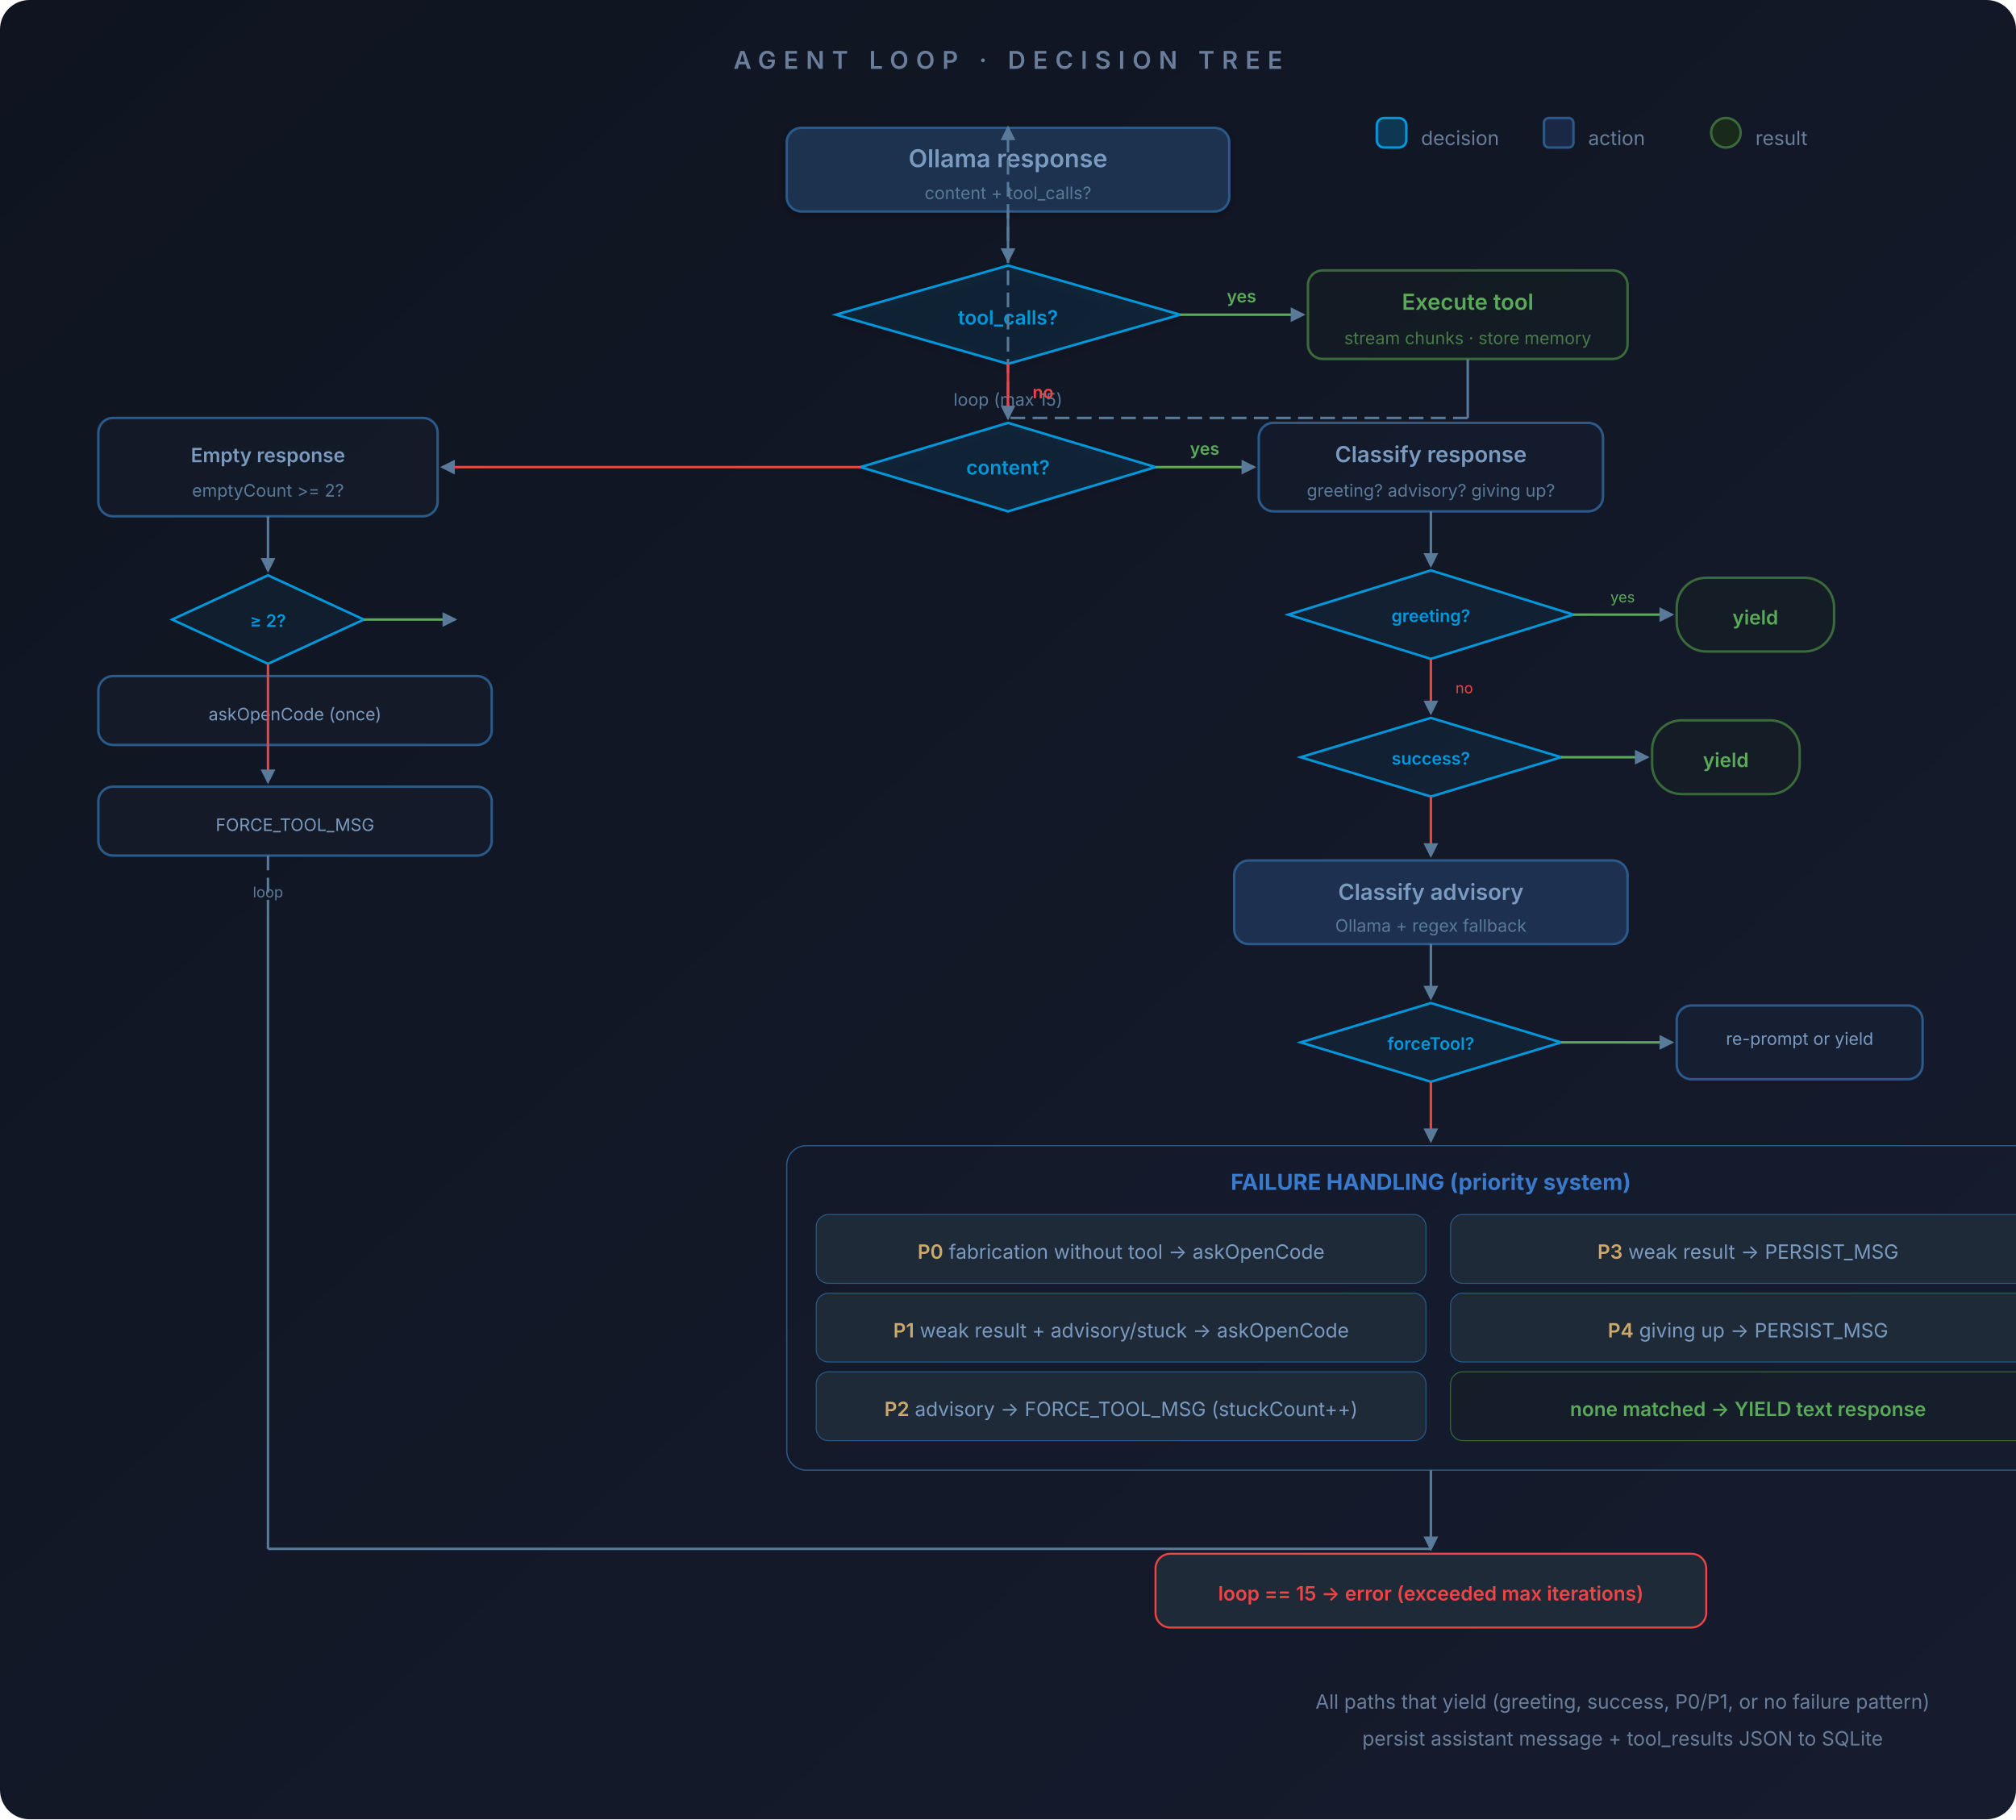
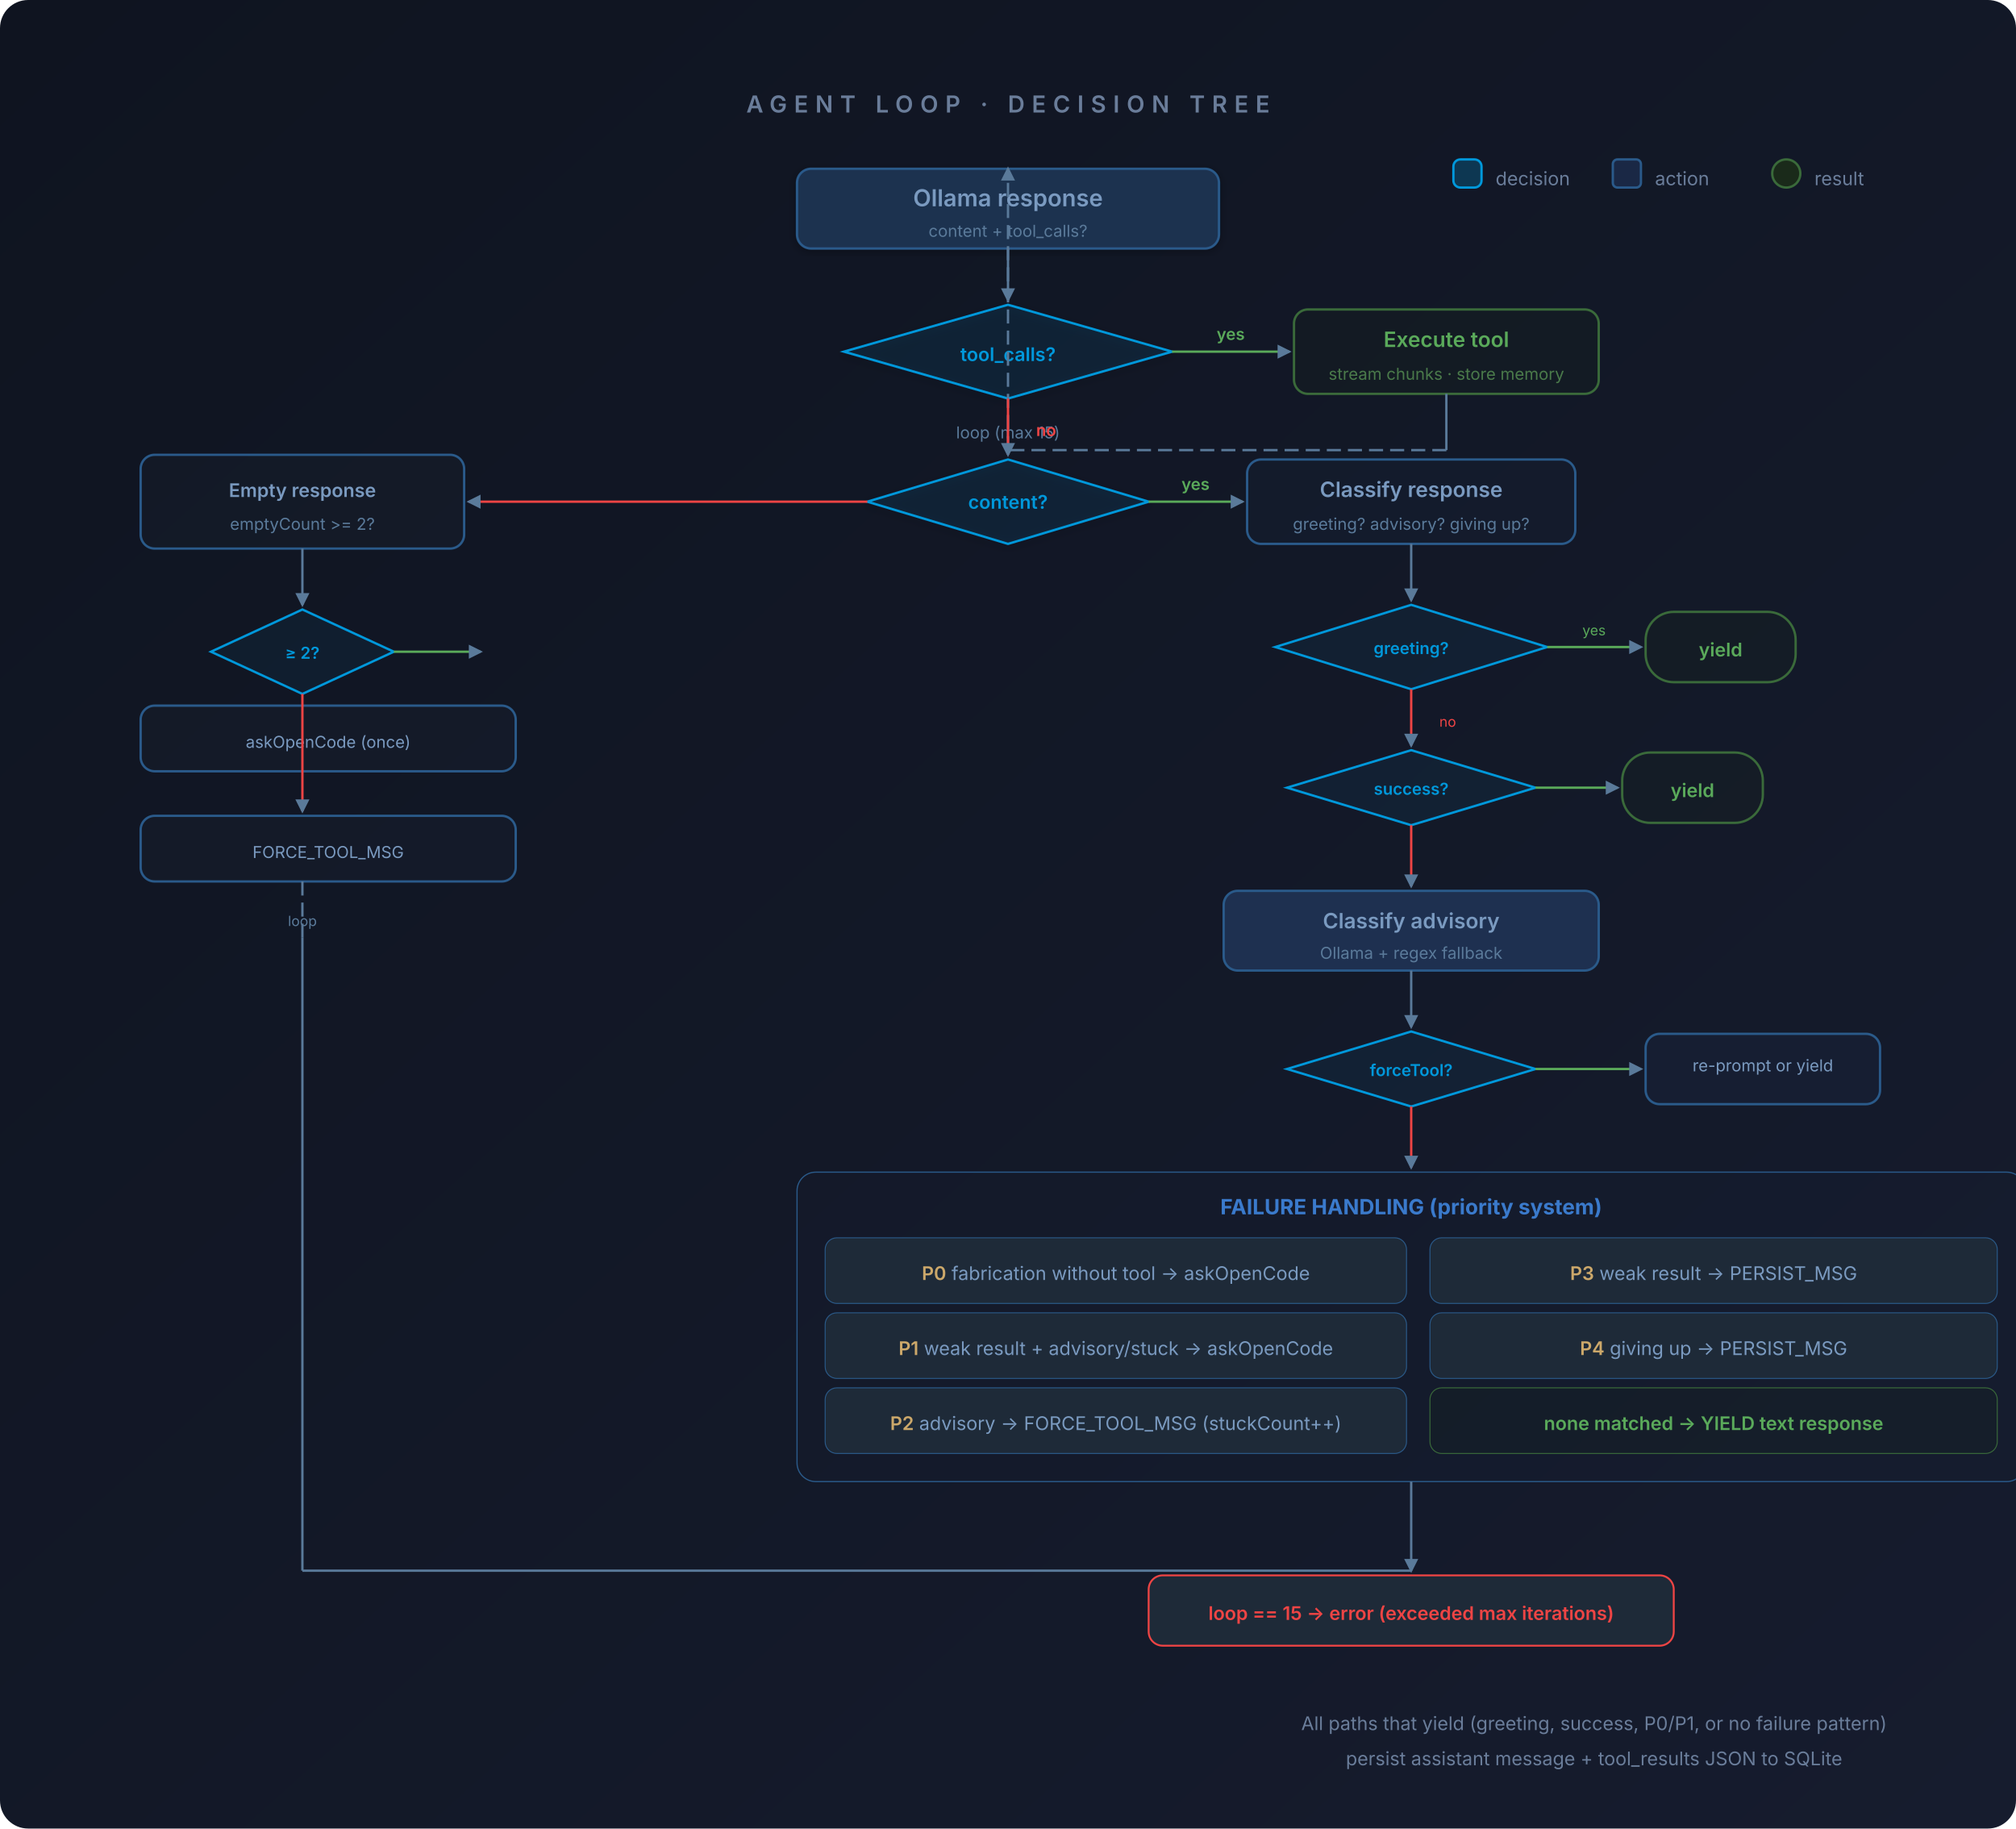
- <svg xmlns="http://www.w3.org/2000/svg" viewBox="0 0 820 740" font-family="system-ui, -apple-system, sans-serif">
+ <svg xmlns="http://www.w3.org/2000/svg" viewBox="0 0 860 780" font-family="system-ui, -apple-system, sans-serif">
  <defs>
    <linearGradient id="bg" x1="0" y1="0" x2="1" y2="1">
      <stop offset="0%" stop-color="#0f1420" />
      <stop offset="100%" stop-color="#161c2e" />
    </linearGradient>
    <filter id="sh">
      <feDropShadow dx="0" dy="1" stdDeviation="2" flood-color="#000" flood-opacity="0.3" />
    </filter>
    <marker id="m" markerWidth="6" markerHeight="6" refX="5" refY="3" orient="auto">
      <path d="M0,0 L6,3 L0,6 Z" fill="#5a7a9a" />
    </marker>
  </defs>
-   <rect width="820" height="740" rx="12" fill="url(#bg)" />
-   <text x="410" y="28" text-anchor="middle" fill="#6a7d9a" font-size="10" font-weight="600" letter-spacing="3">AGENT LOOP · DECISION TREE</text>
-   <rect x="560" y="48" width="12" height="12" rx="3" fill="#0098db" fill-opacity="0.25" stroke="#0098db" stroke-width="1" />
-   <text x="578" y="59" fill="#6a7d9a" font-size="8">decision</text>
-   <rect x="628" y="48" width="12" height="12" rx="2" fill="#1a2845" stroke="#2a5a8a" stroke-width="1" />
-   <text x="646" y="59" fill="#6a7d9a" font-size="8">action</text>
-   <rect x="696" y="48" width="12" height="12" rx="6" fill="#1a2a1a" stroke="#3a6a3a" stroke-width="1" />
-   <text x="714" y="59" fill="#6a7d9a" font-size="8">result</text>
-   <rect x="320" y="52" width="180" height="34" rx="6" fill="#1e3050" stroke="#2a5a8a" stroke-width="1" filter="url(#sh)" />
-   <text x="410" y="68" text-anchor="middle" fill="#7a9ac0" font-size="10" font-weight="600">Ollama response</text>
-   <text x="410" y="81" text-anchor="middle" fill="#5a7a9a" font-size="7">content + tool_calls?</text>
-   <line x1="410" y1="86" x2="410" y2="106" stroke="#5a7a9a" stroke-width="1" marker-end="url(#m)" />
-   <polygon points="410,108 480,128 410,148 340,128" fill="#0098db" fill-opacity="0.08" stroke="#0098db" stroke-width="1" filter="url(#sh)" />
-   <text x="410" y="132" text-anchor="middle" fill="#0098db" font-size="8" font-weight="600">tool_calls?</text>
-   <line x1="480" y1="128" x2="530" y2="128" stroke="#5aaa5a" stroke-width="1" marker-end="url(#m)" />
-   <text x="505" y="123" text-anchor="middle" fill="#5aaa5a" font-size="7" font-weight="600">yes</text>
-   <rect x="532" y="110" width="130" height="36" rx="6" fill="#1a2a1a" fill-opacity="0.2" stroke="#3a6a3a" stroke-width="1" />
-   <text x="597" y="126" text-anchor="middle" fill="#5aaa5a" font-size="9" font-weight="600">Execute tool</text>
-   <text x="597" y="140" text-anchor="middle" fill="#4a7a4a" font-size="7">stream chunks · store memory</text>
-   <line x1="597" y1="146" x2="597" y2="170" stroke="#5a7a9a" stroke-width="1" />
-   <line x1="597" y1="170" x2="410" y2="170" stroke="#5a7a9a" stroke-width="1" stroke-dasharray="6,3" />
-   <line x1="410" y1="170" x2="410" y2="52" stroke="#5a7a9a" stroke-width="1" stroke-dasharray="6,3" marker-end="url(#m)" />
-   <text x="410" y="165" text-anchor="middle" fill="#5a7a9a" font-size="7">loop (max 15)</text>
-   <line x1="410" y1="148" x2="410" y2="170" stroke="#ef4444" stroke-width="1" marker-end="url(#m)" />
-   <text x="420" y="162" fill="#ef4444" font-size="7" font-weight="600">no</text>
-   <polygon points="410,172 470,190 410,208 350,190" fill="#0098db" fill-opacity="0.08" stroke="#0098db" stroke-width="1" filter="url(#sh)" />
-   <text x="410" y="193" text-anchor="middle" fill="#0098db" font-size="8" font-weight="600">content?</text>
-   <line x1="470" y1="190" x2="510" y2="190" stroke="#5aaa5a" stroke-width="1" marker-end="url(#m)" />
-   <text x="490" y="185" text-anchor="middle" fill="#5aaa5a" font-size="7" font-weight="600">yes</text>
-   <rect x="512" y="172" width="140" height="36" rx="6" fill="#1a2845" fill-opacity="0.2" stroke="#2a5a8a" stroke-width="1" />
-   <text x="582" y="188" text-anchor="middle" fill="#7a9ac0" font-size="9" font-weight="600">Classify response</text>
-   <text x="582" y="202" text-anchor="middle" fill="#5a7a9a" font-size="7">greeting? advisory? giving up?</text>
-   <line x1="582" y1="208" x2="582" y2="230" stroke="#5a7a9a" stroke-width="1" marker-end="url(#m)" />
-   <polygon points="582,232 640,250 582,268 524,250" fill="#0098db" fill-opacity="0.06" stroke="#0098db" stroke-width="1" />
-   <text x="582" y="253" text-anchor="middle" fill="#0098db" font-size="7" font-weight="600">greeting?</text>
-   <line x1="640" y1="250" x2="680" y2="250" stroke="#5aaa5a" stroke-width="1" marker-end="url(#m)" />
-   <text x="660" y="245" text-anchor="middle" fill="#5aaa5a" font-size="6">yes</text>
-   <rect x="682" y="235" width="64" height="30" rx="12" fill="#1a2a1a" fill-opacity="0.2" stroke="#3a6a3a" stroke-width="1" />
-   <text x="714" y="254" text-anchor="middle" fill="#5aaa5a" font-size="8" font-weight="600">yield</text>
-   <line x1="582" y1="268" x2="582" y2="290" stroke="#ef4444" stroke-width="1" marker-end="url(#m)" />
-   <text x="592" y="282" fill="#ef4444" font-size="6">no</text>
-   <polygon points="582,292 635,308 582,324 529,308" fill="#0098db" fill-opacity="0.06" stroke="#0098db" stroke-width="1" />
-   <text x="582" y="311" text-anchor="middle" fill="#0098db" font-size="7" font-weight="600">success?</text>
-   <line x1="635" y1="308" x2="670" y2="308" stroke="#5aaa5a" stroke-width="1" marker-end="url(#m)" />
-   <rect x="672" y="293" width="60" height="30" rx="12" fill="#1a2a1a" fill-opacity="0.2" stroke="#3a6a3a" stroke-width="1" />
-   <text x="702" y="312" text-anchor="middle" fill="#5aaa5a" font-size="8" font-weight="600">yield</text>
-   <line x1="582" y1="324" x2="582" y2="348" stroke="#ef4444" stroke-width="1" marker-end="url(#m)" />
-   <rect x="502" y="350" width="160" height="34" rx="6" fill="#1e3050" stroke="#2a5a8a" stroke-width="1" />
-   <text x="582" y="366" text-anchor="middle" fill="#7a9ac0" font-size="9" font-weight="600">Classify advisory</text>
-   <text x="582" y="379" text-anchor="middle" fill="#5a7a9a" font-size="7">Ollama + regex fallback</text>
-   <line x1="582" y1="384" x2="582" y2="406" stroke="#5a7a9a" stroke-width="1" marker-end="url(#m)" />
-   <polygon points="582,408 635,424 582,440 529,424" fill="#0098db" fill-opacity="0.06" stroke="#0098db" stroke-width="1" />
-   <text x="582" y="427" text-anchor="middle" fill="#0098db" font-size="7" font-weight="600">forceTool?</text>
-   <line x1="635" y1="424" x2="680" y2="424" stroke="#5aaa5a" stroke-width="1" marker-end="url(#m)" />
-   <rect x="682" y="409" width="100" height="30" rx="6" fill="#1e3050" fill-opacity="0.2" stroke="#2a5a8a" stroke-width="1" />
-   <text x="732" y="425" text-anchor="middle" fill="#7a9ac0" font-size="7">re-prompt or yield</text>
-   <line x1="582" y1="440" x2="582" y2="464" stroke="#ef4444" stroke-width="1" marker-end="url(#m)" />
-   <rect x="320" y="466" width="524" height="132" rx="8" fill="#1a2845" fill-opacity="0.08" stroke="#2a5a8a" stroke-width="0.5" />
-   <text x="582" y="484" text-anchor="middle" fill="#3a7acc" font-size="9" font-weight="700">FAILURE HANDLING (priority system)</text>
-   <rect x="332" y="494" width="248" height="28" rx="5" fill="#1e2a38" stroke="#2a5a8a" stroke-width="0.4" />
-   <text x="456" y="512" text-anchor="middle" fill="#7a9ac0" font-size="8">
+   <rect width="860" height="780" rx="12" fill="url(#bg)" />
+   <text x="430" y="48" text-anchor="middle" fill="#6a7d9a" font-size="10" font-weight="600" letter-spacing="3">AGENT LOOP · DECISION TREE</text>
+   <rect x="620" y="68" width="12" height="12" rx="3" fill="#0098db" fill-opacity="0.25" stroke="#0098db" stroke-width="1" />
+   <text x="638" y="79" fill="#6a7d9a" font-size="8">decision</text>
+   <rect x="688" y="68" width="12" height="12" rx="2" fill="#1a2845" stroke="#2a5a8a" stroke-width="1" />
+   <text x="706" y="79" fill="#6a7d9a" font-size="8">action</text>
+   <rect x="756" y="68" width="12" height="12" rx="6" fill="#1a2a1a" stroke="#3a6a3a" stroke-width="1" />
+   <text x="774" y="79" fill="#6a7d9a" font-size="8">result</text>
+   <rect x="340" y="72" width="180" height="34" rx="6" fill="#1e3050" stroke="#2a5a8a" stroke-width="1" filter="url(#sh)" />
+   <text x="430" y="88" text-anchor="middle" fill="#7a9ac0" font-size="10" font-weight="600">Ollama response</text>
+   <text x="430" y="101" text-anchor="middle" fill="#5a7a9a" font-size="7">content + tool_calls?</text>
+   <line x1="430" y1="106" x2="430" y2="128" stroke="#5a7a9a" stroke-width="1" marker-end="url(#m)" />
+   <polygon points="430,130 500,150 430,170 360,150" fill="#0098db" fill-opacity="0.08" stroke="#0098db" stroke-width="1" filter="url(#sh)" />
+   <text x="430" y="154" text-anchor="middle" fill="#0098db" font-size="8" font-weight="600">tool_calls?</text>
+   <line x1="500" y1="150" x2="550" y2="150" stroke="#5aaa5a" stroke-width="1" marker-end="url(#m)" />
+   <text x="525" y="145" text-anchor="middle" fill="#5aaa5a" font-size="7" font-weight="600">yes</text>
+   <rect x="552" y="132" width="130" height="36" rx="6" fill="#1a2a1a" fill-opacity="0.2" stroke="#3a6a3a" stroke-width="1" />
+   <text x="617" y="148" text-anchor="middle" fill="#5aaa5a" font-size="9" font-weight="600">Execute tool</text>
+   <text x="617" y="162" text-anchor="middle" fill="#4a7a4a" font-size="7">stream chunks · store memory</text>
+   <line x1="617" y1="168" x2="617" y2="192" stroke="#5a7a9a" stroke-width="1" />
+   <line x1="617" y1="192" x2="430" y2="192" stroke="#5a7a9a" stroke-width="1" stroke-dasharray="6,3" />
+   <line x1="430" y1="192" x2="430" y2="72" stroke="#5a7a9a" stroke-width="1" stroke-dasharray="6,3" marker-end="url(#m)" />
+   <text x="430" y="187" text-anchor="middle" fill="#5a7a9a" font-size="7">loop (max 15)</text>
+   <line x1="430" y1="170" x2="430" y2="194" stroke="#ef4444" stroke-width="1" marker-end="url(#m)" />
+   <text x="442" y="186" fill="#ef4444" font-size="7" font-weight="600">no</text>
+   <polygon points="430,196 490,214 430,232 370,214" fill="#0098db" fill-opacity="0.08" stroke="#0098db" stroke-width="1" filter="url(#sh)" />
+   <text x="430" y="217" text-anchor="middle" fill="#0098db" font-size="8" font-weight="600">content?</text>
+   <line x1="490" y1="214" x2="530" y2="214" stroke="#5aaa5a" stroke-width="1" marker-end="url(#m)" />
+   <text x="510" y="209" text-anchor="middle" fill="#5aaa5a" font-size="7" font-weight="600">yes</text>
+   <rect x="532" y="196" width="140" height="36" rx="6" fill="#1a2845" fill-opacity="0.2" stroke="#2a5a8a" stroke-width="1" />
+   <text x="602" y="212" text-anchor="middle" fill="#7a9ac0" font-size="9" font-weight="600">Classify response</text>
+   <text x="602" y="226" text-anchor="middle" fill="#5a7a9a" font-size="7">greeting? advisory? giving up?</text>
+   <line x1="602" y1="232" x2="602" y2="256" stroke="#5a7a9a" stroke-width="1" marker-end="url(#m)" />
+   <polygon points="602,258 660,276 602,294 544,276" fill="#0098db" fill-opacity="0.06" stroke="#0098db" stroke-width="1" />
+   <text x="602" y="279" text-anchor="middle" fill="#0098db" font-size="7" font-weight="600">greeting?</text>
+   <line x1="660" y1="276" x2="700" y2="276" stroke="#5aaa5a" stroke-width="1" marker-end="url(#m)" />
+   <text x="680" y="271" text-anchor="middle" fill="#5aaa5a" font-size="6">yes</text>
+   <rect x="702" y="261" width="64" height="30" rx="12" fill="#1a2a1a" fill-opacity="0.2" stroke="#3a6a3a" stroke-width="1" />
+   <text x="734" y="280" text-anchor="middle" fill="#5aaa5a" font-size="8" font-weight="600">yield</text>
+   <line x1="602" y1="294" x2="602" y2="318" stroke="#ef4444" stroke-width="1" marker-end="url(#m)" />
+   <text x="614" y="310" fill="#ef4444" font-size="6">no</text>
+   <polygon points="602,320 655,336 602,352 549,336" fill="#0098db" fill-opacity="0.06" stroke="#0098db" stroke-width="1" />
+   <text x="602" y="339" text-anchor="middle" fill="#0098db" font-size="7" font-weight="600">success?</text>
+   <line x1="655" y1="336" x2="690" y2="336" stroke="#5aaa5a" stroke-width="1" marker-end="url(#m)" />
+   <rect x="692" y="321" width="60" height="30" rx="12" fill="#1a2a1a" fill-opacity="0.2" stroke="#3a6a3a" stroke-width="1" />
+   <text x="722" y="340" text-anchor="middle" fill="#5aaa5a" font-size="8" font-weight="600">yield</text>
+   <line x1="602" y1="352" x2="602" y2="378" stroke="#ef4444" stroke-width="1" marker-end="url(#m)" />
+   <rect x="522" y="380" width="160" height="34" rx="6" fill="#1e3050" stroke="#2a5a8a" stroke-width="1" />
+   <text x="602" y="396" text-anchor="middle" fill="#7a9ac0" font-size="9" font-weight="600">Classify advisory</text>
+   <text x="602" y="409" text-anchor="middle" fill="#5a7a9a" font-size="7">Ollama + regex fallback</text>
+   <line x1="602" y1="414" x2="602" y2="438" stroke="#5a7a9a" stroke-width="1" marker-end="url(#m)" />
+   <polygon points="602,440 655,456 602,472 549,456" fill="#0098db" fill-opacity="0.06" stroke="#0098db" stroke-width="1" />
+   <text x="602" y="459" text-anchor="middle" fill="#0098db" font-size="7" font-weight="600">forceTool?</text>
+   <line x1="655" y1="456" x2="700" y2="456" stroke="#5aaa5a" stroke-width="1" marker-end="url(#m)" />
+   <rect x="702" y="441" width="100" height="30" rx="6" fill="#1e3050" fill-opacity="0.2" stroke="#2a5a8a" stroke-width="1" />
+   <text x="752" y="457" text-anchor="middle" fill="#7a9ac0" font-size="7">re-prompt or yield</text>
+   <line x1="602" y1="472" x2="602" y2="498" stroke="#ef4444" stroke-width="1" marker-end="url(#m)" />
+   <rect x="340" y="500" width="524" height="132" rx="8" fill="#1a2845" fill-opacity="0.08" stroke="#2a5a8a" stroke-width="0.5" />
+   <text x="602" y="518" text-anchor="middle" fill="#3a7acc" font-size="9" font-weight="700">FAILURE HANDLING (priority system)</text>
+   <rect x="352" y="528" width="248" height="28" rx="5" fill="#1e2a38" stroke="#2a5a8a" stroke-width="0.4" />
+   <text x="476" y="546" text-anchor="middle" fill="#7a9ac0" font-size="8">
    <tspan fill="#cca86a" font-weight="600">P0</tspan>  fabrication without tool  →  askOpenCode</text>
-   <rect x="332" y="526" width="248" height="28" rx="5" fill="#1e2a38" stroke="#2a5a8a" stroke-width="0.4" />
-   <text x="456" y="544" text-anchor="middle" fill="#7a9ac0" font-size="8">
+   <rect x="352" y="560" width="248" height="28" rx="5" fill="#1e2a38" stroke="#2a5a8a" stroke-width="0.4" />
+   <text x="476" y="578" text-anchor="middle" fill="#7a9ac0" font-size="8">
    <tspan fill="#cca86a" font-weight="600">P1</tspan>  weak result + advisory/stuck  →  askOpenCode</text>
-   <rect x="332" y="558" width="248" height="28" rx="5" fill="#1e2a38" stroke="#2a5a8a" stroke-width="0.4" />
-   <text x="456" y="576" text-anchor="middle" fill="#7a9ac0" font-size="8">
+   <rect x="352" y="592" width="248" height="28" rx="5" fill="#1e2a38" stroke="#2a5a8a" stroke-width="0.4" />
+   <text x="476" y="610" text-anchor="middle" fill="#7a9ac0" font-size="8">
    <tspan fill="#cca86a" font-weight="600">P2</tspan>  advisory  →  FORCE_TOOL_MSG  (stuckCount++)</text>
-   <rect x="590" y="494" width="242" height="28" rx="5" fill="#1e2a38" stroke="#2a5a8a" stroke-width="0.4" />
-   <text x="711" y="512" text-anchor="middle" fill="#7a9ac0" font-size="8">
+   <rect x="610" y="528" width="242" height="28" rx="5" fill="#1e2a38" stroke="#2a5a8a" stroke-width="0.4" />
+   <text x="731" y="546" text-anchor="middle" fill="#7a9ac0" font-size="8">
    <tspan fill="#cca86a" font-weight="600">P3</tspan>  weak result  →  PERSIST_MSG</text>
-   <rect x="590" y="526" width="242" height="28" rx="5" fill="#1e2a38" stroke="#2a5a8a" stroke-width="0.4" />
-   <text x="711" y="544" text-anchor="middle" fill="#7a9ac0" font-size="8">
+   <rect x="610" y="560" width="242" height="28" rx="5" fill="#1e2a38" stroke="#2a5a8a" stroke-width="0.4" />
+   <text x="731" y="578" text-anchor="middle" fill="#7a9ac0" font-size="8">
    <tspan fill="#cca86a" font-weight="600">P4</tspan>  giving up  →  PERSIST_MSG</text>
-   <rect x="590" y="558" width="242" height="28" rx="5" fill="#1a2a1a" fill-opacity="0.15" stroke="#3a6a3a" stroke-width="0.4" />
-   <text x="711" y="576" text-anchor="middle" fill="#5aaa5a" font-size="8" font-weight="600">none matched  →  YIELD text response</text>
-   <line x1="350" y1="190" x2="180" y2="190" stroke="#ef4444" stroke-width="1" marker-end="url(#m)" />
-   <rect x="40" y="170" width="138" height="40" rx="6" fill="#1e2a38" fill-opacity="0.2" stroke="#2a5a8a" stroke-width="1" />
-   <text x="109" y="188" text-anchor="middle" fill="#7a9ac0" font-size="8" font-weight="600">Empty response</text>
-   <text x="109" y="202" text-anchor="middle" fill="#5a7a9a" font-size="7">emptyCount &gt;= 2?</text>
-   <line x1="109" y1="210" x2="109" y2="232" stroke="#5a7a9a" stroke-width="1" marker-end="url(#m)" />
-   <polygon points="109,234 148,252 109,270 70,252" fill="#0098db" fill-opacity="0.06" stroke="#0098db" stroke-width="1" />
-   <text x="109" y="255" text-anchor="middle" fill="#0098db" font-size="7" font-weight="600">≥ 2?</text>
-   <line x1="148" y1="252" x2="185" y2="252" stroke="#5aaa5a" stroke-width="1" marker-end="url(#m)" />
-   <rect x="40" y="275" width="160" height="28" rx="6" fill="#1e2a38" fill-opacity="0.2" stroke="#2a5a8a" stroke-width="1" />
-   <text x="120" y="293" text-anchor="middle" fill="#7a9ac0" font-size="7">askOpenCode (once)</text>
-   <line x1="109" y1="270" x2="109" y2="318" stroke="#ef4444" stroke-width="1" marker-end="url(#m)" />
-   <rect x="40" y="320" width="160" height="28" rx="6" fill="#1e2a38" fill-opacity="0.2" stroke="#2a5a8a" stroke-width="1" />
-   <text x="120" y="338" text-anchor="middle" fill="#7a9ac0" font-size="7">FORCE_TOOL_MSG</text>
-   <line x1="109" y1="348" x2="109" y2="370" stroke="#5a7a9a" stroke-width="1" stroke-dasharray="6,3" />
-   <text x="109" y="365" text-anchor="middle" fill="#5a7a9a" font-size="6">loop</text>
-   <line x1="582" y1="598" x2="582" y2="630" stroke="#5a7a9a" stroke-width="1" marker-end="url(#m)" />
-   <line x1="109" y1="370" x2="109" y2="630" stroke="#5a7a9a" stroke-width="1" />
-   <line x1="109" y1="630" x2="582" y2="630" stroke="#5a7a9a" stroke-width="1" />
-   <rect x="470" y="632" width="224" height="30" rx="6" fill="#1e2a38" stroke="#ef4444" stroke-width="0.8" />
-   <text x="582" y="651" text-anchor="middle" fill="#ef4444" font-size="8" font-weight="600">loop == 15  →  error (exceeded max iterations)</text>
-   <text x="660" y="695" text-anchor="middle" fill="#6a7d9a" font-size="8">All paths that yield (greeting, success, P0/P1, or no failure pattern)</text>
-   <text x="660" y="710" text-anchor="middle" fill="#6a7d9a" font-size="8">persist assistant message + tool_results JSON to SQLite</text>
+   <rect x="610" y="592" width="242" height="28" rx="5" fill="#1a2a1a" fill-opacity="0.15" stroke="#3a6a3a" stroke-width="0.4" />
+   <text x="731" y="610" text-anchor="middle" fill="#5aaa5a" font-size="8" font-weight="600">none matched  →  YIELD text response</text>
+   <line x1="370" y1="214" x2="200" y2="214" stroke="#ef4444" stroke-width="1" marker-end="url(#m)" />
+   <rect x="60" y="194" width="138" height="40" rx="6" fill="#1e2a38" fill-opacity="0.2" stroke="#2a5a8a" stroke-width="1" />
+   <text x="129" y="212" text-anchor="middle" fill="#7a9ac0" font-size="8" font-weight="600">Empty response</text>
+   <text x="129" y="226" text-anchor="middle" fill="#5a7a9a" font-size="7">emptyCount &gt;= 2?</text>
+   <line x1="129" y1="234" x2="129" y2="258" stroke="#5a7a9a" stroke-width="1" marker-end="url(#m)" />
+   <polygon points="129,260 168,278 129,296 90,278" fill="#0098db" fill-opacity="0.06" stroke="#0098db" stroke-width="1" />
+   <text x="129" y="281" text-anchor="middle" fill="#0098db" font-size="7" font-weight="600">≥ 2?</text>
+   <line x1="168" y1="278" x2="205" y2="278" stroke="#5aaa5a" stroke-width="1" marker-end="url(#m)" />
+   <rect x="60" y="301" width="160" height="28" rx="6" fill="#1e2a38" fill-opacity="0.2" stroke="#2a5a8a" stroke-width="1" />
+   <text x="140" y="319" text-anchor="middle" fill="#7a9ac0" font-size="7">askOpenCode (once)</text>
+   <line x1="129" y1="296" x2="129" y2="346" stroke="#ef4444" stroke-width="1" marker-end="url(#m)" />
+   <rect x="60" y="348" width="160" height="28" rx="6" fill="#1e2a38" fill-opacity="0.2" stroke="#2a5a8a" stroke-width="1" />
+   <text x="140" y="366" text-anchor="middle" fill="#7a9ac0" font-size="7">FORCE_TOOL_MSG</text>
+   <line x1="129" y1="376" x2="129" y2="400" stroke="#5a7a9a" stroke-width="1" stroke-dasharray="6,3" />
+   <text x="129" y="395" text-anchor="middle" fill="#5a7a9a" font-size="6">loop</text>
+   <line x1="602" y1="632" x2="602" y2="670" stroke="#5a7a9a" stroke-width="1" marker-end="url(#m)" />
+   <line x1="129" y1="400" x2="129" y2="670" stroke="#5a7a9a" stroke-width="1" />
+   <line x1="129" y1="670" x2="602" y2="670" stroke="#5a7a9a" stroke-width="1" />
+   <rect x="490" y="672" width="224" height="30" rx="6" fill="#1e2a38" stroke="#ef4444" stroke-width="0.8" />
+   <text x="602" y="691" text-anchor="middle" fill="#ef4444" font-size="8" font-weight="600">loop == 15  →  error (exceeded max iterations)</text>
+   <text x="680" y="738" text-anchor="middle" fill="#6a7d9a" font-size="8">All paths that yield (greeting, success, P0/P1, or no failure pattern)</text>
+   <text x="680" y="753" text-anchor="middle" fill="#6a7d9a" font-size="8">persist assistant message + tool_results JSON to SQLite</text>
</svg>
